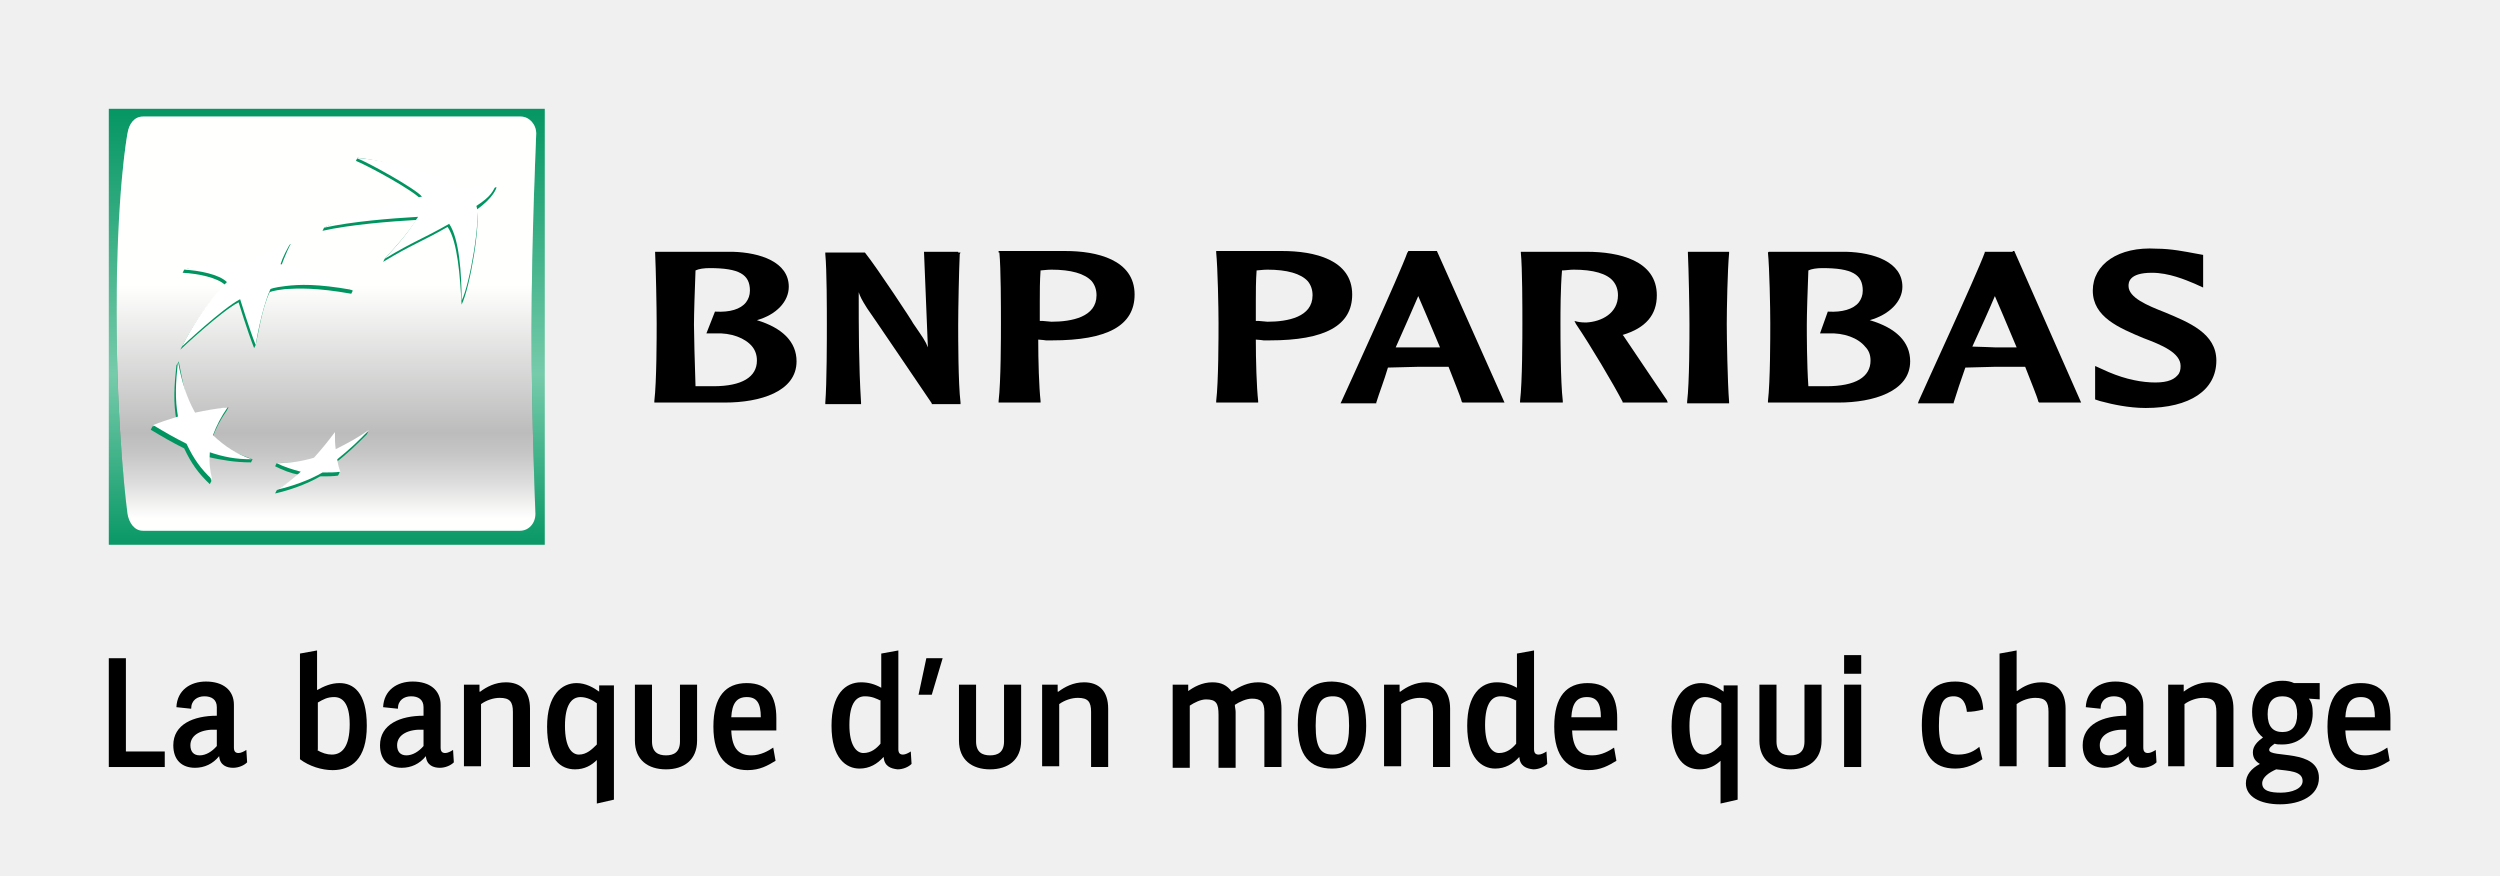
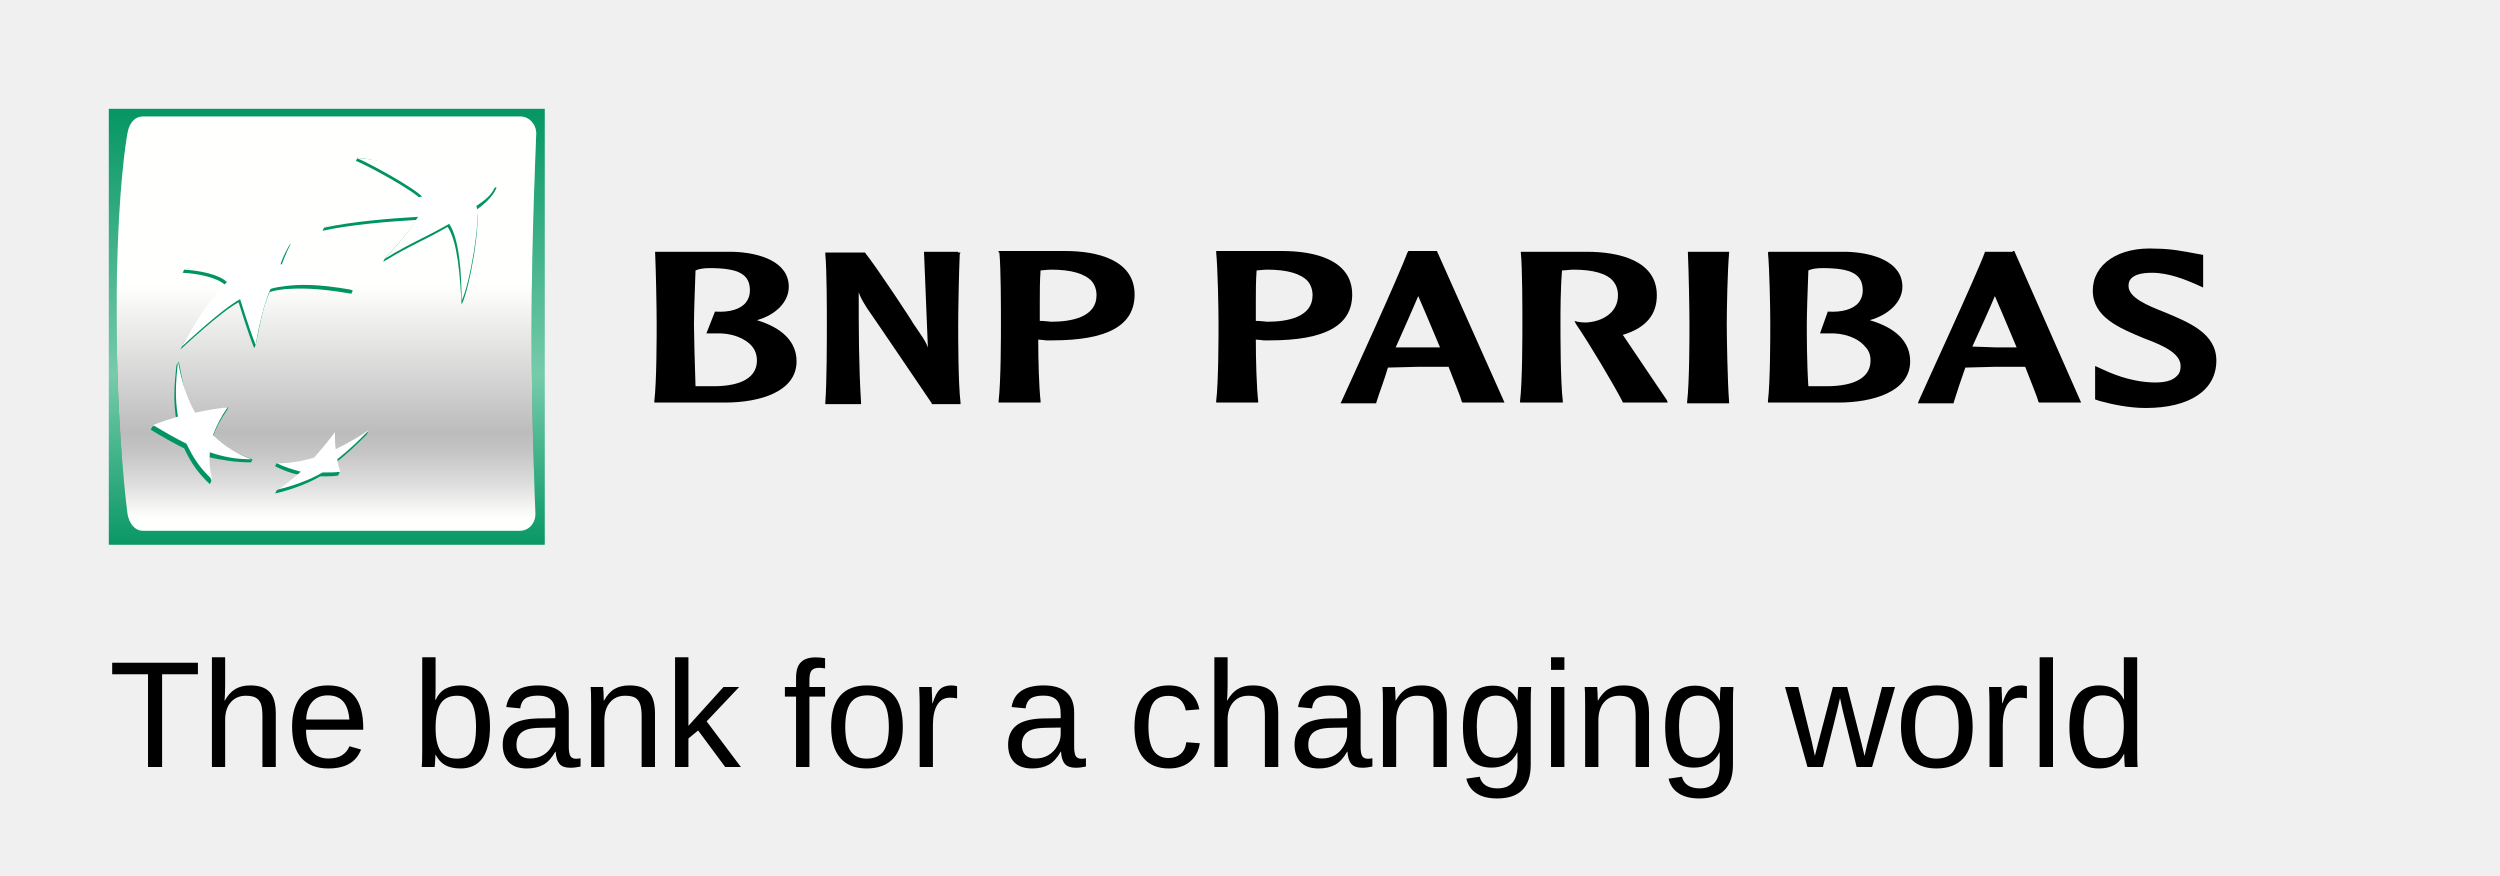
<svg xmlns="http://www.w3.org/2000/svg" version="1.1" id="Calque_1" x="0px" y="0px" viewBox="0 0 321.7 112.7" enable-background="new 0 0 321.7 112.7" xml:space="preserve">
  <g>
    <g>
      <g>
        <g>
          <g>
            <path d="M84.3,32.5c0.1,2,0.2,7.2,0.2,9.1c0,1.7,0,7.5-0.3,10l0,0.2h9.1c4.5,0,9.2-1.4,9.2-5.3c0-2.5-1.8-4.3-5.1-5.3       c2.5-0.7,4.1-2.4,4.1-4.3c0-3.2-3.7-4.4-7.2-4.5h-10L84.3,32.5z M91.3,34.5c3.8,0,5.2,0.8,5.2,2.9c0,0.6-0.2,1.1-0.5,1.5       c-0.7,0.9-2.1,1.3-3.9,1.2h-0.1l-1.1,2.8h1.1c2.1-0.1,3.9,0.6,4.8,1.7c0.4,0.5,0.6,1.1,0.6,1.8c0,2.1-1.9,3.3-5.6,3.3       c-0.6,0-1.7,0-2.3,0c-0.1-2.9-0.2-6.8-0.2-7.9c0-1.4,0.1-4.4,0.2-7C89.9,34.6,90.6,34.5,91.3,34.5z" />
            <path d="M123.3,32.4h-4.4l0.2,4.9c0.1,2.4,0.2,4.9,0.3,7.4l0,0l0,0c-0.3-0.8-0.6-1.2-1.9-3.1c0-0.1-4.6-7.1-6.2-9.1l0,0h-5.1       v0.2c0.2,2,0.2,7.2,0.2,9.1c0,1.7,0,7.5-0.2,10l0,0.2h4.6v-0.2c-0.3-4.8-0.3-9.6-0.3-14.2l0,0c0.2,0.6,0.4,1,1.1,2.1       c0.1,0.1,7.9,11.6,8.3,12.2l0,0.1h3.7l0-0.2c-0.3-2.5-0.3-8.3-0.3-10c0-1.9,0.1-7,0.2-9.1l0.1-0.2H123.3z" />
            <path d="M128.6,32.5c0.2,2,0.2,7.2,0.2,9.1c0,1.7,0,7.5-0.3,10v0.2h5.4l0-0.2c-0.2-1.8-0.3-5.2-0.3-7.9c0.3,0,1,0.1,1,0.1       l0.8,0c7.1,0,10.6-1.9,10.6-5.9c0-4.5-4.9-5.6-8.9-5.6h-8.6V32.5z M135.3,34.7c2.5,0,4.3,0.5,5.2,1.5c0.4,0.5,0.6,1.1,0.6,1.8       c0,2.8-3.2,3.4-5.8,3.4l-1.1-0.1c0,0-0.3,0-0.4,0c0-0.7,0-1.5,0-2.5c0-1.2,0-2.7,0.1-4C134.1,34.8,134.7,34.7,135.3,34.7z" />
            <path d="M156.5,32.5c0.2,2,0.3,7.2,0.3,9.1c0,1.7,0,7.5-0.3,10v0.2h5.4l0-0.2c-0.2-1.8-0.3-5.2-0.3-7.9c0.3,0,1,0.1,1,0.1       l0.8,0c7.1,0,10.6-1.9,10.6-5.9c0-4.5-4.9-5.6-9-5.6h-8.5V32.5z M163.1,34.7c2.5,0,4.3,0.5,5.2,1.5c0.4,0.5,0.6,1.1,0.6,1.8       c0,2.8-3.2,3.4-5.8,3.4l-1.1-0.1c0,0-0.3,0-0.4,0c0-0.7,0-1.5,0-2.5c0-1.2,0-2.7,0.1-4C161.9,34.8,162.5,34.7,163.1,34.7z" />
            <path d="M181.2,32.4L181.2,32.4l-0.1,0.1c-1,2.8-7.5,17-8.5,19.2l-0.1,0.2h4.6l0-0.1c0.4-1.3,1-2.8,1.5-4.5       c0.2,0,3.9-0.1,3.9-0.1l3.2,0c0,0,0.5,0,0.7,0c0.8,2.1,1.5,3.7,1.7,4.5l0.1,0.1h5.4l-8.7-19.5h-0.1H181.2z M182.5,38.1       c0.4,0.9,1.5,3.5,2.8,6.6c-0.2,0-0.4,0-0.4,0l-2.4,0c0,0-2.5,0-2.9,0C180.7,42.2,181.7,40,182.5,38.1z" />
            <path d="M195.7,32.5c0.2,2,0.2,7.2,0.2,9.1c0,1.7,0,7.5-0.3,10v0.2h5.5l0-0.2c-0.3-2.5-0.3-8.3-0.3-10c0-1.4,0-4.4,0.2-6.8       c0.4,0,1-0.1,1.5-0.1c2.5,0,4.3,0.5,5.1,1.5c0.4,0.5,0.6,1.1,0.6,1.8c0,2.3-2.1,3.4-4.1,3.5c-0.7,0-1.1-0.1-1.1-0.1l-0.4-0.1       l0.2,0.4c1.9,2.8,4.8,7.7,6,10l0,0.1h5.8l-0.1-0.3c-0.2-0.3-4-5.9-5.6-8.3c0,0-0.1-0.1-0.1-0.1c3-0.9,4.4-2.6,4.4-5.1       c0-4.5-4.9-5.6-9-5.6h-8.5L195.7,32.5z" />
            <path d="M222.4,32.4h-5.2l0,0.2c0.1,2,0.2,7.2,0.2,9.1c0,1.7,0,7.5-0.3,10l0,0.2h5.4l0-0.2c-0.2-2.5-0.3-8.3-0.3-10       c0-1.9,0.1-7,0.3-9.1v-0.2H222.4z" />
            <path d="M227.5,32.5c0.2,2,0.3,7.2,0.3,9.1c0,1.7,0,7.5-0.3,10l0,0.2h9.1c4.4,0,9.2-1.4,9.2-5.3c0-2.5-1.8-4.3-5.2-5.3       c2.5-0.7,4.2-2.4,4.2-4.3c0-3.2-3.7-4.4-7.2-4.5h-10L227.5,32.5z M234.5,34.5L234.5,34.5c3.8,0,5.2,0.8,5.2,2.9       c0,0.6-0.2,1.1-0.5,1.5c-0.7,0.9-2.2,1.3-3.9,1.2h-0.1l-1,2.8h1c2.1-0.1,3.9,0.6,4.8,1.7c0.5,0.5,0.7,1.1,0.7,1.8       c0,2.1-1.9,3.3-5.7,3.3c-0.6,0-1.6,0-2.3,0c-0.2-2.9-0.2-6.8-0.2-7.9c0-1.4,0.1-4.4,0.2-7C233.1,34.6,233.8,34.5,234.5,34.5z" />
            <path d="M259,32.4h-3.6l0,0.1c-1.1,3-8,17.9-8.5,19.1l-0.1,0.3h4.6l0-0.1c0.4-1.3,0.9-2.8,1.5-4.5c0.1,0,3.8-0.1,3.8-0.1l3.2,0       c0,0,0.6,0,0.7,0c0.8,2.1,1.5,3.7,1.7,4.5l0.1,0.1h5.4l-8.6-19.5H259z M256.7,38.1c0.4,0.9,1.5,3.5,2.8,6.6c-0.2,0-0.4,0-0.4,0       l-2.4,0c0,0-2.5-0.1-2.9-0.1C254.9,42.2,255.9,40,256.7,38.1z" />
            <path d="M269.3,37.4c0,3.4,3.4,4.8,6.5,6.1c2.4,0.9,4.8,1.9,4.8,3.6c0,0.5-0.1,0.9-0.4,1.2c-0.6,0.7-1.7,1-3.5,0.9       c-1.8-0.1-3.9-0.6-6.2-1.7l-0.9-0.4v0.8v3.5l0.6,0.2l0.4,0.1c1.1,0.3,3.3,0.8,5.5,0.8c5.7,0,9.1-2.3,9.1-6.1       c0-3.5-3.5-4.9-6.6-6.2c-2.3-0.9-4.7-1.9-4.7-3.4c0-0.4,0-1.7,3-1.7c2.2,0,4.3,0.9,5.5,1.4l1.1,0.5l0-0.7v-3.5l-1.1-0.2       c-1.1-0.2-3-0.6-4.9-0.6C272.6,31.7,269.3,34,269.3,37.4z" />
          </g>
        </g>
      </g>
    </g>
  </g>
-   <g>
-     <path d="M16.2,84.7v12h5v2H14v-14H16.2z" />
-     <path d="M27.9,91c0-1-0.7-1.4-1.6-1.4c-0.9,0-1.7,0.5-1.7,1.6l-1.9-0.2c0.1-2.2,1.8-3.3,3.8-3.3c2.2,0,3.6,1.1,3.6,3v5.5   c0,0.5,0.2,0.7,0.6,0.7c0.3,0,0.7-0.2,1-0.4l0.1,1.6c-0.4,0.4-1.1,0.7-1.8,0.7c-0.8,0-1.7-0.3-1.8-1.5c-0.8,1-1.9,1.5-3.1,1.5   c-1.7,0-2.8-1-2.8-2.9c0-2.7,2.6-3.8,5.6-3.8V91z M27.9,93.9c-1.9-0.1-3.4,0.6-3.4,2c0,0.8,0.4,1.3,1.2,1.3c0.8,0,1.6-0.5,2.2-1.2   V93.9z" />
-     <path d="M40.8,83.7v5.1c0.9-0.5,1.8-0.9,2.9-0.9c1.7,0,3.5,1.1,3.5,5.5c0,4.3-2,5.7-4.4,5.7c-1.4,0-3-0.5-4.2-1.4V84.1L40.8,83.7z    M40.8,96.5c0.6,0.4,1.3,0.6,1.9,0.6c1.3,0,2.3-1,2.3-3.9c0-2.8-1-3.5-2-3.5c-0.9,0-1.4,0.3-2.1,0.7V96.5z" />
-     <path d="M54.5,91c0-1-0.7-1.4-1.6-1.4c-0.9,0-1.7,0.5-1.7,1.6l-1.9-0.2c0.1-2.2,1.8-3.3,3.8-3.3c2.2,0,3.6,1.1,3.6,3v5.5   c0,0.5,0.2,0.7,0.6,0.7c0.3,0,0.7-0.2,1-0.4l0.1,1.6c-0.4,0.4-1.1,0.7-1.8,0.7c-0.8,0-1.7-0.3-1.8-1.5c-0.8,1-1.9,1.5-3.1,1.5   c-1.7,0-2.8-1-2.8-2.9c0-2.7,2.6-3.8,5.6-3.8V91z M54.5,93.9c-1.9-0.1-3.4,0.6-3.4,2c0,0.8,0.4,1.3,1.2,1.3c0.8,0,1.6-0.5,2.2-1.2   V93.9z" />
-     <path d="M61.8,89c0.8-0.6,1.9-1.2,3.3-1.2c1.9,0,3.1,1.1,3.1,3.4v7.5h-2.2v-7.1c0-1.3-0.4-1.8-1.7-1.8c-0.8,0-1.7,0.3-2.4,0.8v8   h-2.2V88.1h2V89z" />
-     <path d="M76.8,97.8c-0.7,0.7-1.6,1.2-2.8,1.2c-1.8,0-3.6-1.2-3.6-5.5c0-4.1,1.9-5.6,3.8-5.6c1.2,0,2.2,0.6,2.9,1.1v-0.8H79v14.7   l-2.2,0.5V97.8z M76.8,90.5c-0.5-0.4-1.3-0.8-2.1-0.8c-1.2,0-2,1.1-2,3.7c0,2.8,0.9,3.7,1.8,3.7c1,0,1.7-0.7,2.3-1.3V90.5z" />
-     <path d="M83.9,88.1v7.3c0,1.4,0.8,1.8,1.8,1.8c1,0,1.8-0.4,1.8-1.8v-7.3h2.2v7.2c0,2.5-1.7,3.7-4,3.7c-2.3,0-4-1.2-4-3.7v-7.2H83.9   z" />
-     <path d="M94.1,94c0.1,2.5,1.1,3.2,2.6,3.2c1.2,0,2.2-0.6,2.8-1l0.3,1.7c-1,0.6-2,1.2-3.6,1.2c-2.6,0-4.4-1.6-4.4-5.6   c0-3.9,1.6-5.6,4.3-5.6c2.8,0,3.8,1.8,3.8,4.5V94H94.1z M97.9,92.3c0-1.8-0.5-2.6-1.8-2.6c-1.3,0-1.9,0.8-2,2.6H97.9z" />
-     <path d="M113.7,97.4c-0.8,0.9-1.8,1.5-3.1,1.5c-1.7,0-3.6-1.3-3.6-5.5c0-4.1,1.8-5.6,3.8-5.6c0.9,0,1.7,0.2,2.6,0.7v-4.4l2.2-0.4   v12.7c0,0.5,0.2,0.7,0.6,0.7c0.3,0,0.7-0.2,1-0.4l0.1,1.6c-0.4,0.4-1.1,0.7-1.8,0.7C114.6,98.9,113.8,98.6,113.7,97.4z M113.4,90.2   c-0.6-0.3-1.2-0.6-2.1-0.6c-1,0-2,0.7-2,3.7c0,2.6,0.9,3.6,1.8,3.6c1,0,1.7-0.6,2.2-1.2V90.2z" />
-     <path d="M121.3,84.7l-1.4,4.7h-1.7l1-4.7H121.3z" />
-     <path d="M125.6,88.1v7.3c0,1.4,0.8,1.8,1.8,1.8c1,0,1.8-0.4,1.8-1.8v-7.3h2.2v7.2c0,2.5-1.7,3.7-4,3.7c-2.3,0-4-1.2-4-3.7v-7.2   H125.6z" />
-     <path d="M136.2,89c0.8-0.6,1.9-1.2,3.3-1.2c1.9,0,3.1,1.1,3.1,3.4v7.5h-2.2v-7.1c0-1.3-0.4-1.8-1.7-1.8c-0.8,0-1.7,0.3-2.4,0.8v8   h-2.2V88.1h2V89z" />
-     <path d="M152.8,89c0.8-0.6,1.9-1.2,3.2-1.2c1.2,0,1.9,0.4,2.5,1.2c1.1-0.7,2.1-1.2,3.4-1.2c1.9,0,3,1.1,3,3.4v7.5h-2.2v-7.1   c0-1.3-0.5-1.7-1.6-1.7c-0.7,0-1.6,0.4-2.2,0.8c0,0.3,0.1,0.6,0.1,0.9v7.2h-2.2v-6.8c0-1.5-0.3-2-1.6-2c-0.7,0-1.5,0.4-2.1,0.8v8   h-2.2V88.1h2V89z" />
-     <path d="M175.8,93.4c0,3.7-1.5,5.5-4.4,5.5c-2.8,0-4.4-1.6-4.4-5.6c0-3.9,1.5-5.6,4.4-5.6C174.4,87.8,175.8,89.4,175.8,93.4z    M169.3,93.4c0,2.9,0.7,3.7,2.2,3.7c1.4,0,2.1-0.9,2.1-3.7c0-3-0.7-3.8-2.1-3.8C170,89.6,169.3,90.5,169.3,93.4z" />
-     <path d="M180.2,89c0.8-0.6,1.9-1.2,3.3-1.2c1.9,0,3.1,1.1,3.1,3.4v7.5h-2.2v-7.1c0-1.3-0.4-1.8-1.7-1.8c-0.8,0-1.7,0.3-2.4,0.8v8   h-2.2V88.1h2V89z" />
-     <path d="M195.5,97.4c-0.8,0.9-1.8,1.5-3.1,1.5c-1.7,0-3.6-1.3-3.6-5.5c0-4.1,1.8-5.6,3.8-5.6c0.9,0,1.7,0.2,2.6,0.7v-4.4l2.2-0.4   v12.7c0,0.5,0.2,0.7,0.6,0.7c0.3,0,0.7-0.2,1-0.4l0.1,1.6c-0.4,0.4-1.1,0.7-1.8,0.7C196.4,98.9,195.6,98.6,195.5,97.4z M195.2,90.2   c-0.6-0.3-1.2-0.6-2.1-0.6c-1,0-2,0.7-2,3.7c0,2.6,0.9,3.6,1.8,3.6c1,0,1.7-0.6,2.2-1.2V90.2z" />
-     <path d="M202.3,94c0.1,2.5,1.1,3.2,2.6,3.2c1.2,0,2.2-0.6,2.8-1l0.3,1.7c-1,0.6-2,1.2-3.6,1.2c-2.6,0-4.4-1.6-4.4-5.6   c0-3.9,1.6-5.6,4.3-5.6c2.8,0,3.8,1.8,3.8,4.5V94H202.3z M206,92.3c0-1.8-0.5-2.6-1.8-2.6c-1.3,0-1.9,0.8-2,2.6H206z" />
-     <path d="M221.5,97.8c-0.7,0.7-1.6,1.2-2.8,1.2c-1.8,0-3.6-1.2-3.6-5.5c0-4.1,1.9-5.6,3.8-5.6c1.2,0,2.2,0.6,2.9,1.1v-0.8h1.8v14.7   l-2.2,0.5V97.8z M221.5,90.5c-0.5-0.4-1.3-0.8-2.1-0.8c-1.2,0-2,1.1-2,3.7c0,2.8,0.9,3.7,1.8,3.7c1,0,1.7-0.7,2.3-1.3V90.5z" />
-     <path d="M228.6,88.1v7.3c0,1.4,0.8,1.8,1.8,1.8c1,0,1.8-0.4,1.8-1.8v-7.3h2.2v7.2c0,2.5-1.7,3.7-4,3.7c-2.3,0-4-1.2-4-3.7v-7.2   H228.6z" />
-     <path d="M239.5,84.3v2.4h-2.2v-2.4H239.5z M239.5,88.1v10.6h-2.2V88.1H239.5z" />
-     <path d="M253.1,91.6c-0.1-1-0.5-2-1.7-2c-1.3,0-1.9,0.8-1.9,3.8c0,3,0.9,3.7,2.5,3.7c1.3,0,2.1-0.5,2.7-1l0.4,1.6   c-0.9,0.6-2,1.2-3.5,1.2c-2.8,0-4.3-1.7-4.3-5.6c0-3.7,1.3-5.6,4.3-5.6c2.6,0,3.5,1.6,3.6,3.6C254.4,91.5,253.8,91.6,253.1,91.6z" />
-     <path d="M259.6,88.9c0.8-0.6,1.8-1.1,3.1-1.1c1.9,0,3.1,1.1,3.1,3.4v7.5h-2.2v-7.1c0-1.3-0.4-1.8-1.7-1.8c-0.8,0-1.7,0.3-2.4,0.8v8   h-2.2V84.1l2.2-0.4V88.9z" />
-     <path d="M273.6,91c0-1-0.7-1.4-1.6-1.4c-0.9,0-1.7,0.5-1.7,1.6l-1.9-0.2c0.1-2.2,1.8-3.3,3.8-3.3c2.2,0,3.6,1.1,3.6,3v5.5   c0,0.5,0.2,0.7,0.6,0.7c0.3,0,0.7-0.2,1-0.4l0.1,1.6c-0.4,0.4-1.1,0.7-1.8,0.7c-0.8,0-1.7-0.3-1.8-1.5c-0.8,1-1.9,1.5-3.1,1.5   c-1.7,0-2.8-1-2.8-2.9c0-2.7,2.6-3.8,5.6-3.8V91z M273.6,93.9c-1.9-0.1-3.4,0.6-3.4,2c0,0.8,0.4,1.3,1.2,1.3c0.8,0,1.6-0.5,2.2-1.2   V93.9z" />
-     <path d="M281,89c0.8-0.6,1.9-1.2,3.3-1.2c1.9,0,3.1,1.1,3.1,3.4v7.5h-2.2v-7.1c0-1.3-0.4-1.8-1.7-1.8c-0.8,0-1.7,0.3-2.4,0.8v8H279   V88.1h2V89z" />
-     <path d="M298.6,90l-1.5-0.1c0.4,0.5,0.5,1.1,0.5,1.9c0,2.4-1.6,4-3.9,4c-0.5,0-0.7,0-1-0.1c-0.4,0.3-0.7,0.5-0.7,0.8   c0,1.1,6.4-0.2,6.4,3.6c0,2.3-2.4,3.4-5,3.4c-2.6,0-4.4-1-4.4-2.7c0-1.1,0.7-1.9,1.8-2.5c-0.5-0.3-0.9-0.7-0.9-1.5   c0-0.8,0.6-1.4,1.3-1.9c-0.9-0.7-1.4-1.8-1.4-3.3c0-2.5,1.6-4,3.9-4c0.6,0,1.1,0.1,1.5,0.3h3.3V90z M291.1,100.8   c0,1,1.1,1.2,2.4,1.2c1.4,0,2.8-0.5,2.8-1.5c0-1.3-1.8-1.3-3.4-1.5C292,99.4,291.1,100,291.1,100.8z M293.7,89.6   c-1.2,0-1.9,0.7-1.9,2.3s0.7,2.3,1.9,2.3c1.2,0,1.9-0.7,1.9-2.3S294.9,89.6,293.7,89.6z" />
-     <path d="M301.8,94c0.1,2.5,1.1,3.2,2.6,3.2c1.2,0,2.2-0.6,2.8-1l0.3,1.7c-1,0.6-2,1.2-3.6,1.2c-2.6,0-4.4-1.6-4.4-5.6   c0-3.9,1.6-5.6,4.3-5.6c2.8,0,3.8,1.8,3.8,4.5V94H301.8z M305.6,92.3c0-1.8-0.5-2.6-1.8-2.6c-1.3,0-1.9,0.8-2,2.6H305.6z" />
+   <g id="tagline">
+     <text x="14" y="98.7" textLength="295.5" lengthAdjust="spacingAndGlyphs" font-family="Segoe UI, Helvetica Neue, Arial, sans-serif" font-size="19.5" fill="#000000">The bank for a changing world</text>
  </g>
  <g>
    <g>
      <g>
        <g id="embleme_2_">
          <g>
            <linearGradient id="SVGID_1_" gradientUnits="userSpaceOnUse" x1="42.094" y1="12.651" x2="42.094" y2="71.9">
              <stop offset="0" style="stop-color:#009460" />
              <stop offset="0.6" style="stop-color:#76CBAB" />
              <stop offset="1" style="stop-color:#009460" />
            </linearGradient>
            <rect x="14" y="14" fill="url(#SVGID_1_)" width="56.1" height="56.1" />
            <linearGradient id="SVGID_2_" gradientUnits="userSpaceOnUse" x1="42.007" y1="0.106" x2="42.007" y2="66.671">
              <stop offset="0" style="stop-color:#009460" />
              <stop offset="0.3" style="stop-color:#76CBAB" />
              <stop offset="0.55" style="stop-color:#009460" />
              <stop offset="0.835" style="stop-color:#009460" />
              <stop offset="0.951" style="stop-color:#009B69" />
              <stop offset="1" style="stop-color:#00A06E" />
            </linearGradient>
            <path fill="url(#SVGID_2_)" d="M68.4,42.4c0,11.7,0.5,23.7,0.5,23.7c0,1.3-0.9,2.2-2,2.2H18.4c-1.1,0-1.8-1-2-2.2       c0,0-1.4-10.2-1.4-25.9c0-15.6,1.4-23,1.4-23c0.2-1.3,0.9-2.2,2-2.2H67c1.1,0,2,1,2,2.2C69,17.2,68.4,30.7,68.4,42.4z" />
            <linearGradient id="SVGID_3_" gradientUnits="userSpaceOnUse" x1="42.007" y1="0.106" x2="42.007" y2="66.671">
              <stop offset="0" style="stop-color:#FFFFFE" />
              <stop offset="0.3" style="stop-color:#FFFFFE" />
              <stop offset="0.55" style="stop-color:#FFFFFE" />
              <stop offset="0.835" style="stop-color:#BDBCBC" />
              <stop offset="0.873" style="stop-color:#C6C5C5" />
              <stop offset="0.933" style="stop-color:#DEDDDD" />
              <stop offset="1" style="stop-color:#FFFFFE" />
            </linearGradient>
            <path fill="url(#SVGID_3_)" d="M68.4,42.4c0,11.7,0.5,23.7,0.5,23.7c0,1.3-0.9,2.2-2,2.2H18.4c-1.1,0-1.8-1-2-2.2       c0,0-1.4-10.2-1.4-25.9c0-15.6,1.4-23,1.4-23c0.2-1.3,0.9-2.2,2-2.2H67c1.1,0,2,1,2,2.2C69,17.2,68.4,30.7,68.4,42.4z" />
            <g>
              <g>
                <path fill="#009460" d="M57.6,29.2c-3.5,2-4.5,2.2-8.3,4.5l0.2-0.4c2-2.2,2.8-3.1,4.1-5c-3.5,0.2-8.5,0.6-12.1,1.4l0,0l0,0         l0,0l0.2-0.4c3.3-1.6,9.4-3.2,12.5-3.6c-0.8-1.1-6.9-4.4-8.4-5l0,0l0,0l0,0l0.2-0.4c4.7,0.5,10.9,2.7,13.5,4.4         c1.1-0.4,2.3-0.4,4.4-0.6c0,0-0.3,1.3-2.6,2.9l0,0l0,0l0,0c0.6,1.5-0.8,10-1.9,12.2l0,0l0,0l0,0         C59.2,35.6,58.9,31.1,57.6,29.2z" />
                <path fill="#009460" d="M32.3,59.5l0.2-0.4c-1.8-0.7-3.7-1.3-5.2-2.7l0,0l0,0l0,0l0,0l0,0l0,0l0,0l0,0l0,0l0,0l0,0l0,0l0,0         l0,0l0,0l0,0l0,0l0,0l0,0l0,0l0,0l0,0l0,0l0,0l0,0l0,0l0,0l0,0l0,0l0,0l0,0c0.5-1.3,1-2.3,1.9-3.6l0,0l0,0l0,0l0,0l0,0l0,0         l0,0l0,0l0,0l0,0l0,0l0,0l0,0l0,0l0,0l0,0l0,0l0,0l0,0l0,0l0,0l0,0l0,0l0,0l0,0l0,0l0,0l0,0l0,0l0,0l0,0l0.2-0.4         c-1.6,0.2-3,0.8-4.4,1.1l0,0l0,0l0,0l0,0l0,0l0,0l0,0l0,0l0,0l0,0l0,0l0,0l0,0l0,0l0,0l0,0l0,0l0,0l0,0l0,0l0,0l0,0l0,0l0,0         l0,0l0,0l0,0l0,0l0,0l0,0l0,0c-1.1-1.9-1.5-4.5-2-7L22.7,47l0,0l0,0l0,0l0,0l0,0l0,0l0,0l0,0l0,0l0,0l0,0l0,0l0,0l0,0l0,0         c-0.3,2.8-0.4,4.8,0,7.1l0,0l0,0l0,0l0,0l0,0l0,0l0,0l0,0l0,0l0,0l0,0l0,0l0,0l0,0l0,0l0,0l0,0l0,0l0,0l0,0l0,0l0,0l0,0l0,0         l0,0l0,0l0,0l0,0l0,0l0,0l0,0c-1.1,0.3-2.1,0.4-3.1,0.8l-0.2,0.4l0,0l0,0l0,0l0,0l0,0l0,0l0,0l0,0l0,0l0,0l0,0l0,0l0,0l0,0         l0,0l0,0l0,0l0,0l0,0l0,0l0,0l0,0l0,0l0,0l0,0l0,0l0,0l0,0l0,0l0,0l0,0c1.5,0.9,2.7,1.6,4.3,2.4l0,0l0,0l0,0l0,0l0,0l0,0l0,0         l0,0l0,0l0,0l0,0l0,0l0,0l0,0l0,0l0,0l0,0l0,0l0,0l0,0l0,0l0,0l0,0l0,0l0,0l0,0l0,0l0,0l0,0l0,0l0,0c0.9,1.9,1.8,3.2,3.3,4.6         l0,0l0,0l0,0l0,0l0,0l0,0l0,0l0,0l0,0l0,0l0,0l0,0l0,0l0,0l0,0l0,0l0,0l0,0l0,0l0,0l0,0l0,0l0,0l0,0l0,0l0,0l0,0l0,0l0,0l0,0         l0,0l0.2-0.4c-0.3-1.1-0.6-2-0.5-3.1l0,0l0,0l0,0l0,0l0,0l0,0l0,0l0,0l0,0l0,0l0,0l0,0l0,0l0,0l0,0l0,0l0,0l0,0l0,0l0,0l0,0         l0,0l0,0l0,0l0,0l0,0l0,0l0,0l0,0l0,0l0,0C28.6,59.2,30.2,59.5,32.3,59.5z" />
                <path fill="#009460" d="M37.4,31.4c0,0-0.7,1.3-1.3,3.1h-0.1l0,0l0,0c4.3,0.6,8.4,2.3,9.4,2.9l-0.2,0.4l0,0l0,0l0,0l0,0l0,0         l0,0l0,0c-4.5-0.8-6.8-0.7-8.5-0.6l0,0l0,0l0,0c-1.7,0.2-2,0.4-2,0.4l0,0l0,0l0,0l0,0l0,0l0,0l0,0c-1,2.1-1.5,5.5-1.8,6.8         l-0.2,0.4l0,0l0,0l0,0l0,0l0,0l0,0l0,0c-0.8-2-2-5.9-2-5.9l0,0l0,0l0,0l0,0l0,0l0,0l0,0c-2.3,1.2-7.5,6.1-7.5,6.1l0,0l0,0         l0,0l0,0l0,0l0,0l0,0c2.9-5.7,5.8-8.3,5.8-8.3l0,0l0,0l0,0l0,0l0,0l0,0l0,0c-1-1-3.6-1.5-5.5-1.6l0,0l0,0l0,0l0.2-0.4         c1.2-0.4,3.7-0.5,5.3-0.6l0,0l0,0l0,0l0,0l0,0l0,0l0,0c2-0.1,3.1,0.1,3.1,0.1l0,0l0,0l0,0C33.9,32.7,36.5,31.5,37.4,31.4z" />
                <path fill="#009460" d="M42.9,56c-0.9,1.2-1.7,2.2-2.7,3.3l0,0l0,0l0,0l0,0l0,0l0,0l0,0l0,0l0,0l0,0l0,0l0,0l0,0l0,0l0,0l0,0         l0,0l0,0l0,0l0,0l0,0l0,0l0,0l0,0l0,0l0,0l0,0l0,0l0,0l0,0l0,0c-1.5,0.4-3.3,0.2-4.6,0.3L35.4,60l0,0l0,0l0,0l0,0l0,0l0,0         l0,0l0,0l0,0l0,0l0,0l0,0l0,0l0,0l0,0l0,0l0,0l0,0l0,0l0,0l0,0l0,0l0,0l0,0l0,0l0,0l0,0l0,0l0,0l0,0l0,0c1,0.5,2,0.9,3.1,1.1         l0,0l0,0l0,0l0,0l0,0l0,0l0,0l0,0l0,0l0,0l0,0l0,0l0,0l0,0l0,0l0,0l0,0l0,0l0,0l0,0l0,0l0,0l0,0l0,0l0,0l0,0l0,0l0,0l0,0l0,0         l0,0c-0.9,0.8-2,1.4-2.9,2l-0.2,0.4l0,0l0,0l0,0l0,0l0,0l0,0l0,0l0,0l0,0l0,0l0,0l0,0l0,0l0,0l0,0l0,0l0,0l0,0l0,0l0,0l0,0         l0,0l0,0l0,0l0,0l0,0l0,0l0,0l0,0l0,0l0,0c1.8-0.4,4.1-1.2,5.8-2.2l0,0l0,0l0,0l0,0l0,0l0,0l0,0l0,0l0,0l0,0l0,0l0,0l0,0l0,0         l0,0l0,0l0,0l0,0l0,0l0,0l0,0l0,0l0,0l0,0l0,0l0,0l0,0l0,0l0,0l0,0l0,0c0.9,0,1.7,0,2.3-0.1l0,0l0,0l0,0l0,0l0,0l0,0l0,0l0,0         l0,0l0,0l0,0l0,0l0,0l0,0l0,0l0,0l0,0l0,0l0,0l0,0l0,0l0,0l0,0l0,0l0,0l0,0l0,0l0,0l0,0l0,0l0,0c0,0,0.2-0.4,0.2-0.4         c-0.1-0.4-0.5-0.6-0.6-1.2l0,0l0,0l0,0l0,0l0,0l0,0l0,0l0,0l0,0l0,0l0,0l0,0l0,0l0,0l0,0l0,0l0,0l0,0l0,0l0,0l0,0l0,0l0,0         l0,0l0,0l0,0l0,0l0,0l0,0l0,0l0,0c1.6-1.2,2.8-2.4,4.1-3.7l0,0l0,0l0,0l0,0l0,0l0,0l0,0l0,0l0,0l0,0l0,0l0,0l0,0l0,0l0,0l0,0         l0,0l0,0l0,0l0,0l0,0l0,0l0,0l0,0l0,0l0,0l0,0l0,0l0,0l0,0l0,0l0.2-0.4c-1.3,0.9-2.9,2.2-4.5,2.9l0,0l0,0l0,0l0,0l0,0l0,0         l0,0l0,0l0,0l0,0l0,0l0,0l0,0l0,0l0,0l0,0l0,0l0,0l0,0l0,0l0,0l0,0l0,0l0,0l0,0l0,0l0,0l0,0l0,0l0,0l0,0         C43,57.5,42.9,56.8,42.9,56z" />
              </g>
              <g>
                <path fill="#FFFFFF" d="M57.8,28.8c-3.5,2-4.5,2.2-8.3,4.5c2.2-2.4,3-3.4,4.3-5.4c-3.5,0.2-8.5,0.6-12.1,1.4l0,0l0,0l0,0         c3.1-1.7,9.4-3.5,12.6-4c-0.8-1-6.9-4.4-8.5-5l0,0l0,0l0,0c4.9,0.4,10.8,2.2,13.7,4c1.1-0.4,2.3-0.4,4.4-0.6l0,0l0,0l0,0         c-0.5,0.9-0.6,1.5-2.6,2.8l0,0l0,0l0,0c0.6,1.5-0.8,10-1.9,12.2l0,0l0,0l0,0C59.4,35.2,59.1,30.7,57.8,28.8z" />
                <path fill="#FFFFFF" d="M32.4,59.1c-2-0.7-3.4-1.6-5-3.1l0,0l0,0l0,0l0,0l0,0l0,0l0,0l0,0l0,0l0,0l0,0l0,0l0,0l0,0l0,0l0,0         l0,0l0,0l0,0l0,0l0,0l0,0l0,0l0,0l0,0l0,0l0,0l0,0l0,0l0,0l0,0c0.5-1.3,1-2.3,1.9-3.6l0,0l0,0l0,0l0,0l0,0l0,0l0,0l0,0l0,0         l0,0l0,0l0,0l0,0l0,0l0,0l0,0l0,0l0,0l0,0l0,0l0,0l0,0l0,0l0,0l0,0l0,0l0,0l0,0l0,0l0,0l0,0c-1.6,0.2-2.8,0.4-4.2,0.7l0,0         l0,0l0,0l0,0l0,0l0,0l0,0l0,0l0,0l0,0l0,0l0,0l0,0l0,0l0,0l0,0l0,0l0,0l0,0l0,0l0,0l0,0l0,0l0,0l0,0l0,0l0,0l0,0l0,0l0,0l0,0         c-1.1-2-1.7-3.9-2.2-6.6l0,0l0,0l0,0l0,0l0,0l0,0l0,0l0,0l0,0l0,0l0,0l0,0l0,0l0,0l0,0c-0.3,2.8-0.4,4.8,0,7.1l0,0l0,0l0,0         l0,0l0,0l0,0l0,0l0,0l0,0l0,0l0,0l0,0l0,0l0,0l0,0l0,0l0,0l0,0l0,0l0,0l0,0l0,0l0,0l0,0l0,0l0,0l0,0l0,0l0,0l0,0l0,0         c-1.3,0.4-2.2,0.7-3.2,1.1l0,0l0,0l0,0l0,0l0,0l0,0l0,0l0,0l0,0l0,0l0,0l0,0l0,0l0,0l0,0l0,0l0,0l0,0l0,0l0,0l0,0l0,0l0,0         l0,0l0,0l0,0l0,0l0,0l0,0l0,0l0,0c1.5,0.9,2.7,1.6,4.3,2.4l0,0l0,0l0,0l0,0l0,0l0,0l0,0l0,0l0,0l0,0l0,0l0,0l0,0l0,0l0,0l0,0         l0,0l0,0l0,0l0,0l0,0l0,0l0,0l0,0l0,0l0,0l0,0l0,0l0,0l0,0l0,0c0.9,1.9,1.8,3.2,3.3,4.6l0,0l0,0l0,0l0,0l0,0l0,0l0,0l0,0l0,0         l0,0l0,0l0,0l0,0l0,0l0,0l0,0l0,0l0,0l0,0l0,0l0,0l0,0l0,0l0,0l0,0l0,0l0,0l0,0l0,0l0,0l0,0c-0.3-1.2-0.4-2.2-0.3-3.5l0,0         l0,0l0,0l0,0l0,0l0,0l0,0l0,0l0,0l0,0l0,0l0,0l0,0l0,0l0,0l0,0l0,0l0,0l0,0l0,0l0,0l0,0l0,0l0,0l0,0l0,0l0,0l0,0l0,0l0,0l0,0         C28.8,58.8,30.3,59.1,32.4,59.1z" />
                <path fill="#FFFFFF" d="M37.6,31L37.6,31L37.6,31L37.6,31L37.6,31c-0.6,0.8-1.3,2.3-1.5,3l0,0l0,0l0,0         c5.1,0.7,9.2,3.3,9.2,3.3l0,0l0,0l0,0l0,0l0,0l0,0l0,0c-4.5-0.8-6.8-0.7-8.5-0.5l0,0l0,0l0,0c-1.7,0.2-2,0.4-2,0.4l0,0l0,0         l0,0l0,0l0,0l0,0l0,0c-1.2,2.7-1.9,7.2-1.9,7.2l0,0l0,0l0,0l0,0l0,0l0,0l0,0c-0.8-2-2-5.9-2-5.9l0,0l0,0l0,0l0,0l0,0l0,0l0,0         c-2.3,1.2-7.5,6.1-7.5,6.1l0,0l0,0l0,0l0,0l0,0l0,0l0,0c2.9-5.7,5.8-8.3,5.8-8.3l0,0l0,0l0,0l0,0l0,0l0,0l0,0         c-1-1-3.6-1.5-5.5-1.6l0,0l0,0l0,0c1-0.4,3.5-0.9,5.5-1l0,0l0,0l0,0l0,0l0,0l0,0l0,0c2-0.1,3.1,0.1,3.1,0.1l0,0l0,0l0,0         C34,32.3,36.7,31.1,37.6,31z" />
                <path fill="#FFFFFF" d="M43.1,55.6c-0.9,1.2-1.7,2.2-2.7,3.3l0,0l0,0l0,0l0,0l0,0l0,0l0,0l0,0l0,0l0,0l0,0l0,0l0,0l0,0l0,0         l0,0l0,0l0,0l0,0l0,0l0,0l0,0l0,0l0,0l0,0l0,0l0,0l0,0l0,0l0,0l0,0c-1.7,0.5-3.1,0.7-4.8,0.7l0,0l0,0l0,0l0,0l0,0l0,0l0,0         l0,0l0,0l0,0l0,0l0,0l0,0l0,0l0,0l0,0l0,0l0,0l0,0l0,0l0,0l0,0l0,0l0,0l0,0l0,0l0,0l0,0l0,0l0,0l0,0c1,0.5,2,0.8,3.1,1.1l0,0         l0,0l0,0l0,0l0,0l0,0l0,0l0,0l0,0l0,0l0,0l0,0l0,0l0,0l0,0l0,0l0,0l0,0l0,0l0,0l0,0l0,0l0,0l0,0l0,0l0,0l0,0l0,0l0,0l0,0l0,0         c-1.1,1-2,1.7-3,2.3l0,0l0,0l0,0l0,0l0,0l0,0l0,0l0,0l0,0l0,0l0,0l0,0l0,0l0,0l0,0l0,0l0,0l0,0l0,0l0,0l0,0l0,0l0,0l0,0l0,0         l0,0l0,0l0,0l0,0l0,0l0,0c1.8-0.4,4.1-1.2,5.8-2.2l0,0l0,0l0,0l0,0l0,0l0,0l0,0l0,0l0,0l0,0l0,0l0,0l0,0l0,0l0,0l0,0l0,0l0,0         l0,0l0,0l0,0l0,0l0,0l0,0l0,0l0,0l0,0l0,0l0,0l0,0l0,0c0.9,0,1.7,0,2.3-0.1l0,0l0,0l0,0l0,0l0,0l0,0l0,0l0,0l0,0l0,0l0,0l0,0         l0,0l0,0l0,0l0,0l0,0l0,0l0,0l0,0l0,0l0,0l0,0l0,0l0,0l0,0l0,0l0,0l0,0l0,0l0,0c-0.2-0.5-0.3-0.9-0.4-1.6l0,0l0,0l0,0l0,0         l0,0l0,0l0,0l0,0l0,0l0,0l0,0l0,0l0,0l0,0l0,0l0,0l0,0l0,0l0,0l0,0l0,0l0,0l0,0l0,0l0,0l0,0l0,0l0,0l0,0l0,0l0,0         c1.6-1.3,2.8-2.4,4.1-3.8l0,0l0,0l0,0l0,0l0,0l0,0l0,0l0,0l0,0l0,0l0,0l0,0l0,0l0,0l0,0l0,0l0,0l0,0l0,0l0,0l0,0l0,0l0,0l0,0         l0,0l0,0l0,0l0,0l0,0l0,0l0,0c-1.4,1-2.7,1.7-4.3,2.5l0,0l0,0l0,0l0,0l0,0l0,0l0,0l0,0l0,0l0,0l0,0l0,0l0,0l0,0l0,0l0,0l0,0         l0,0l0,0l0,0l0,0l0,0l0,0l0,0l0,0l0,0l0,0l0,0l0,0l0,0l0,0C43.1,57.1,43.1,56.5,43.1,55.6z" />
              </g>
            </g>
          </g>
        </g>
      </g>
    </g>
  </g>
</svg>
